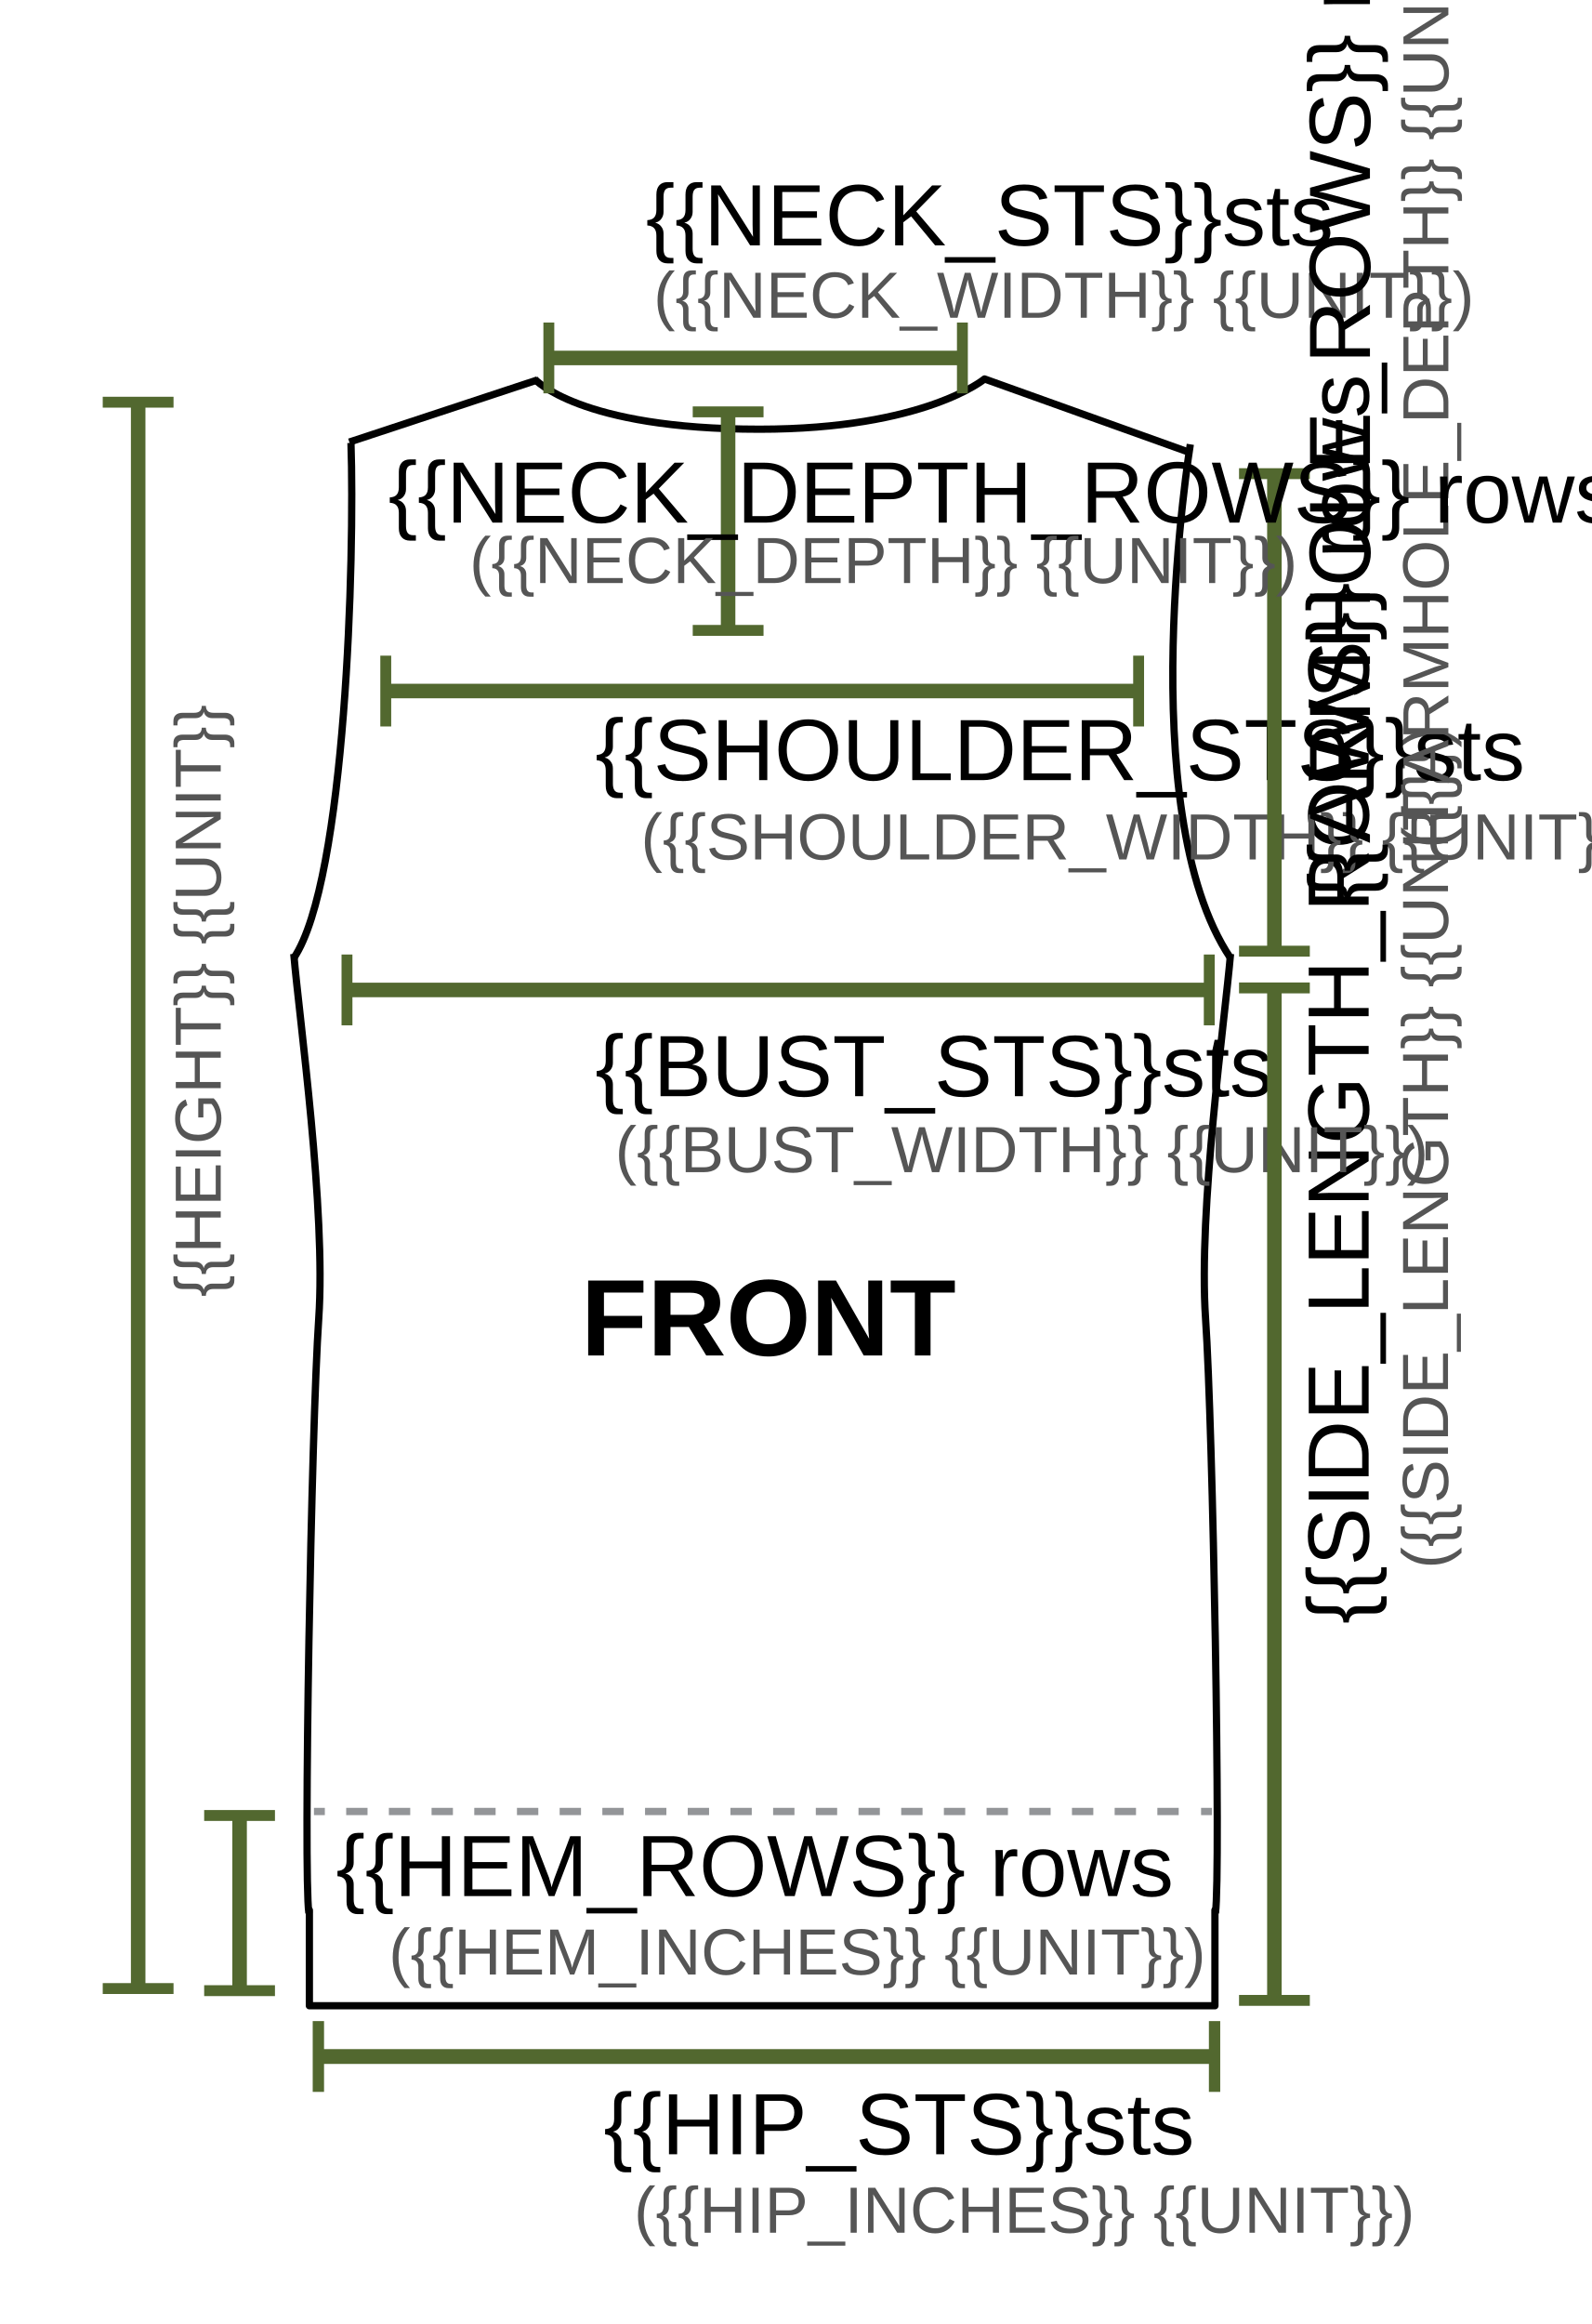
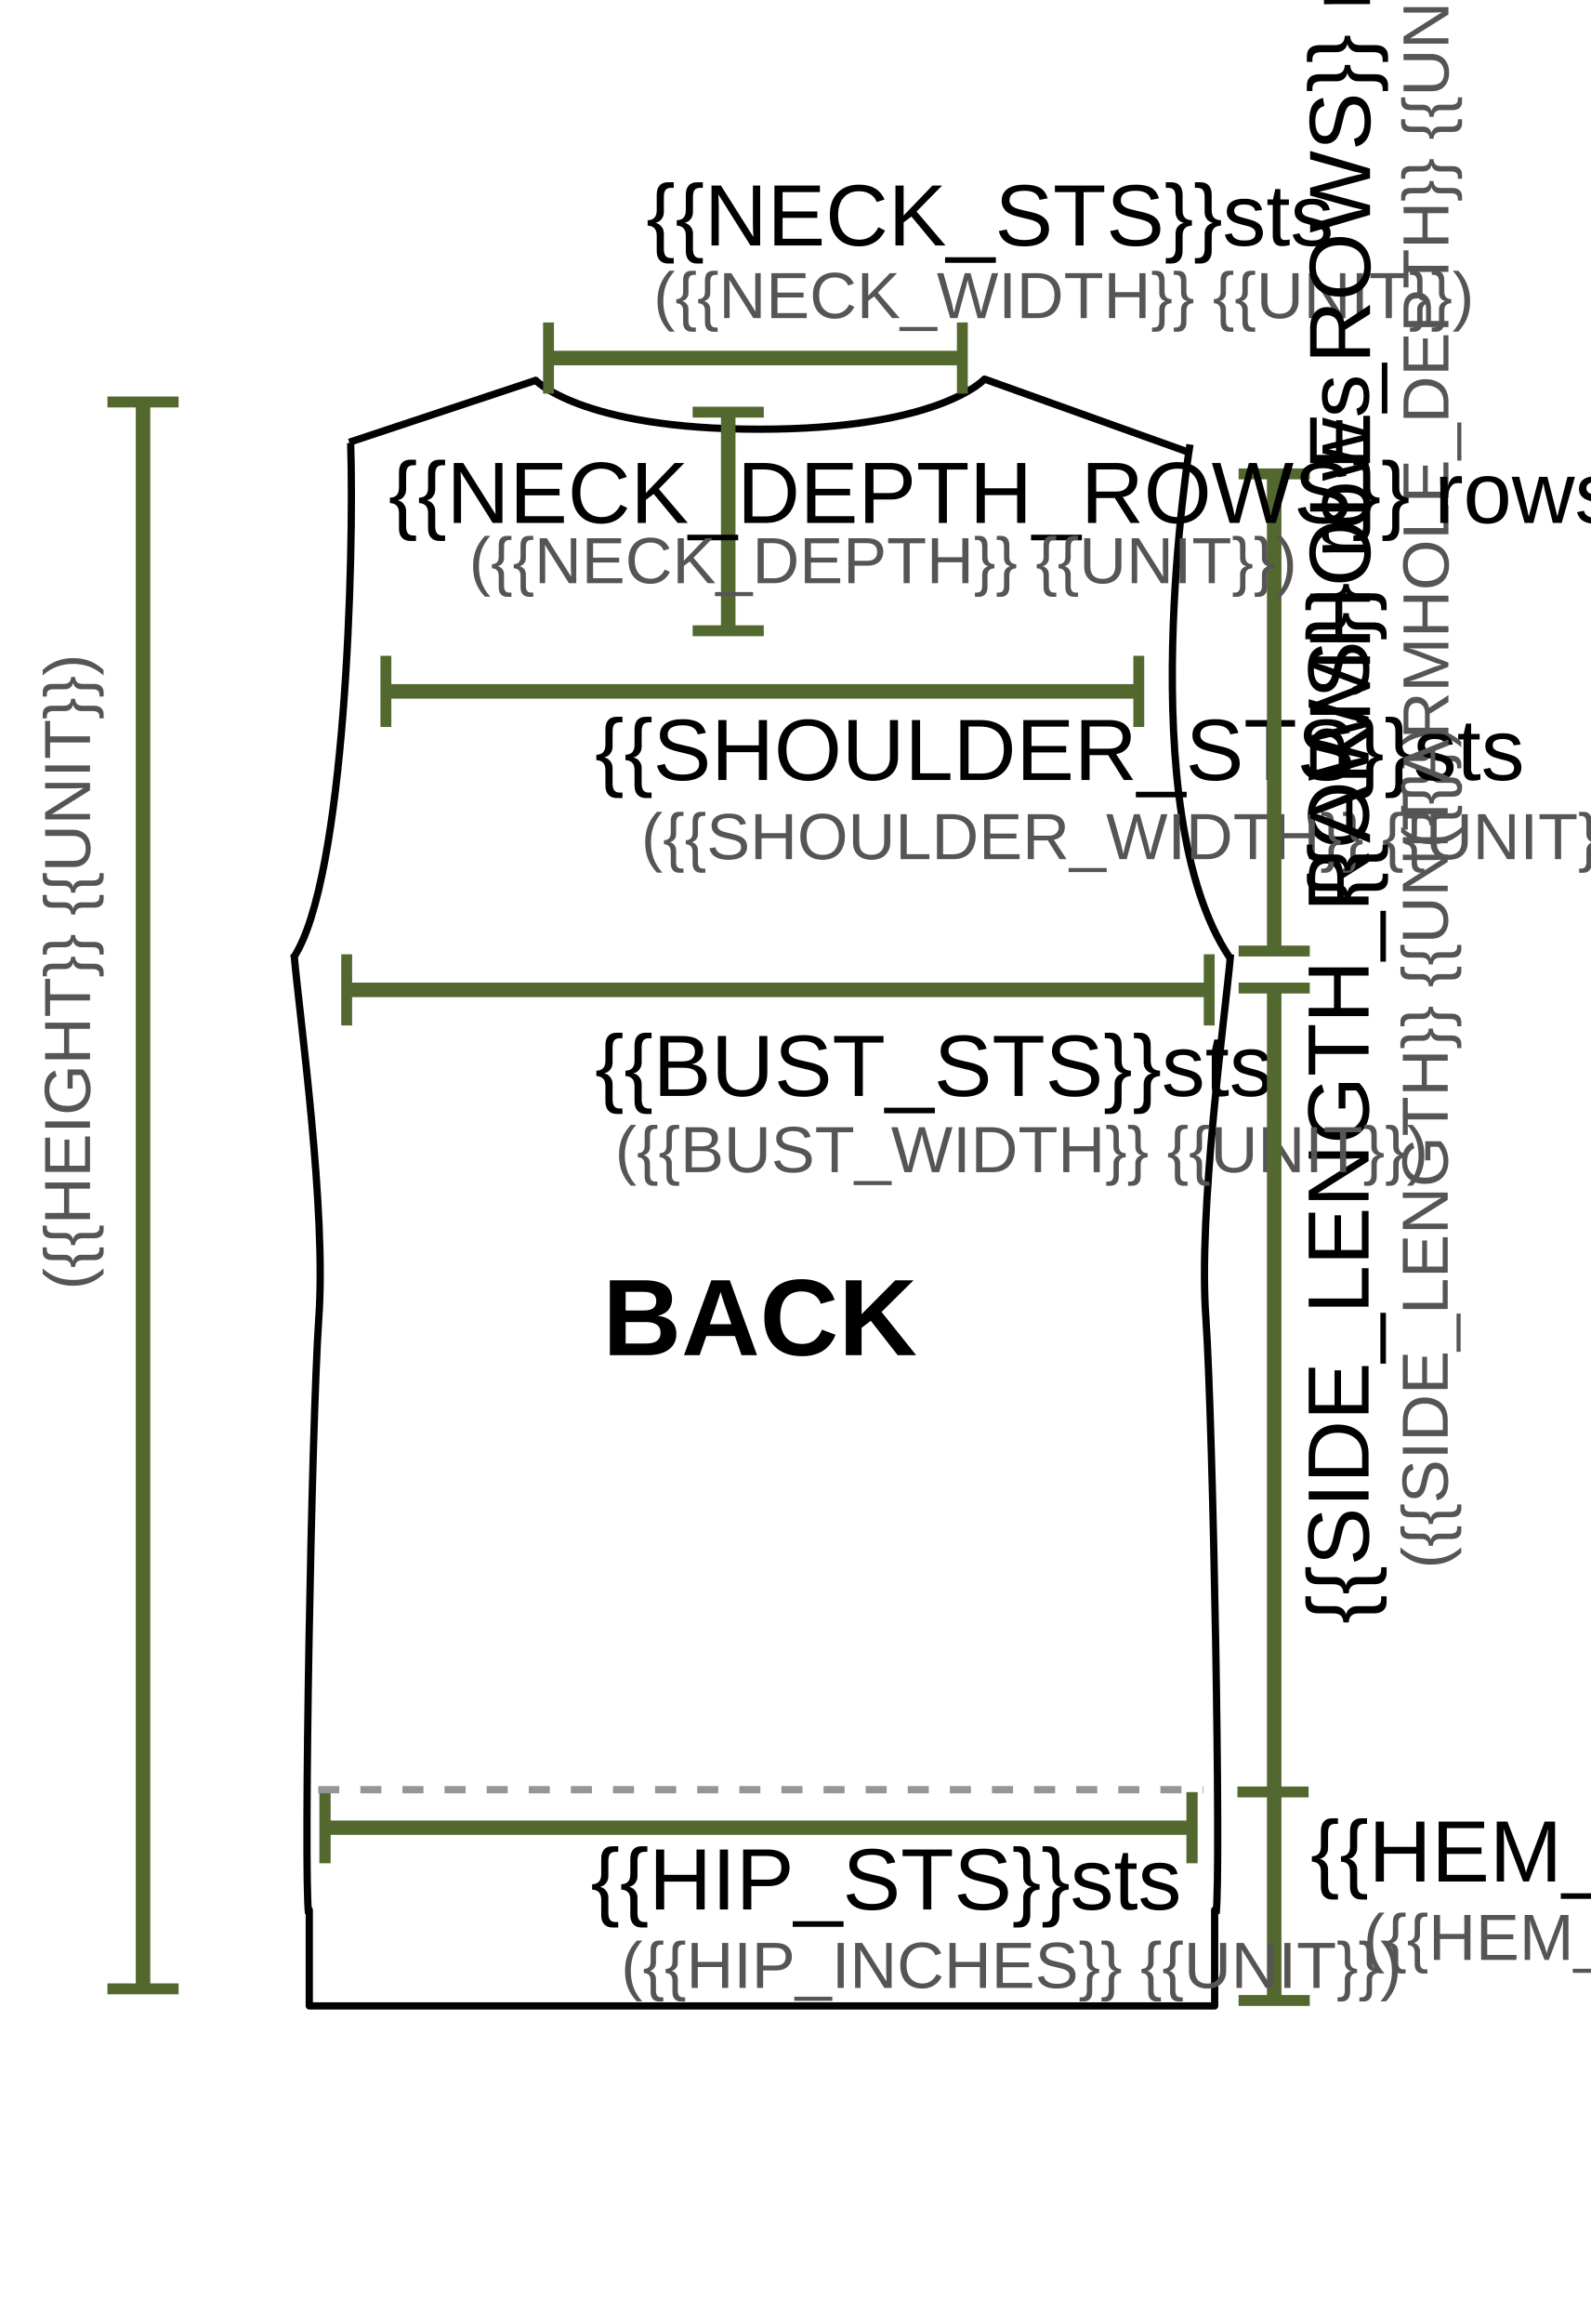
- <svg xmlns="http://www.w3.org/2000/svg" id="new_straight" width="219.14" height="320" viewBox="0 0 219.14 320">
+ <svg xmlns="http://www.w3.org/2000/svg" id="new_straight" width="219.1" height="320" viewBox="0 0 219.1 320">
  <g id="back">
-     <polyline points="42.61 263.02 42.61 276.18 167.33 276.18 167.33 263.02" fill="none" stroke="#010101" stroke-linecap="round" stroke-linejoin="round" />
-     <path d="M40.46,131.35c.76,8.91,4.46,35.26,3.44,50.19-1.02,14.93-2.13,76.34-1.36,81.88" fill="none" stroke="#010101" />
-     <path d="M169.48,131.35c-.76,8.91-4.46,35.26-3.44,50.19,1.02,14.93,2.12,76.34,1.36,81.88" fill="none" stroke="#010101" />
-     <path d="M48.34,60.99c.52,15.63-.67,60.22-7.88,70.94" fill="none" stroke="#010101" stroke-linejoin="round" />
-     <path d="M163.94,61.18s-8.16,50.38,5.54,70.75" fill="none" stroke="#010101" stroke-linejoin="round" />
-     <path d="M73.62,52.18s6.06,6.92,30.98,6.92c22.75,0,31-6.92,31-6.92l28.19,10.1" fill="none" stroke="#010101" stroke-linejoin="round" />
+     <polyline points="42.6 263 42.6 276.2 167.3 276.2 167.3 263" fill="none" stroke="#010101" stroke-linecap="round" stroke-linejoin="round" />
+     <path d="M40.5,131.4c.8,8.9,4.5,35.3,3.4,50.2-1,14.9-2.1,76.3-1.4,81.9" fill="none" stroke="#010101" />
+     <path d="M169.5,131.4c-.8,8.9-4.5,35.3-3.4,50.2,1,14.9,2.1,76.3,1.4,81.9" fill="none" stroke="#010101" />
+     <path d="M48.3,61c.5,15.6-.7,60.2-7.9,70.9" fill="none" stroke="#010101" stroke-linejoin="round" />
+     <path d="M163.9,61.2s-8.2,50.4,5.5,70.7" fill="none" stroke="#010101" stroke-linejoin="round" />
+     <path d="M73.6,52.2s6.1,6.9,31,6.9,31-6.9,31-6.9l28.2,10.1" fill="none" stroke="#010101" stroke-linejoin="round" />
  </g>
  <g isolation="isolate">
-     <text transform="translate(188.5 223.61) rotate(-90)" font-family="ArialMT, Arial" font-size="12" isolation="isolate">
-       <tspan x="0" y="0">{{SIDE_LENGTH_ROWS}} rows</tspan>
-     </text>
+     <g isolation="isolate">
+       <g isolation="isolate">
+         <g isolation="isolate">
+           <g isolation="isolate">
+             <text transform="translate(188.5 223.6) rotate(-90)" font-family="ArialMT, Arial" font-size="12" isolation="isolate">
+               <tspan x="0" y="0">{{SIDE_LENGTH_ROWS}} rows</tspan>
+             </text>
+           </g>
+         </g>
+       </g>
+     </g>
  </g>
  <g isolation="isolate">
-     <text transform="translate(199.43 216.01) rotate(-90)" fill="#555" font-family="ArialMT, Arial" font-size="9" isolation="isolate">
-       <tspan x="0" y="0">({{SIDE_LENGTH}} {{UNIT}})</tspan>
-     </text>
+     <g isolation="isolate">
+       <g isolation="isolate">
+         <g isolation="isolate">
+           <g isolation="isolate">
+             <text transform="translate(199.4 216) rotate(-90)" fill="#555" font-family="ArialMT, Arial" font-size="9" isolation="isolate">
+               <tspan x="0" y="0">({{SIDE_LENGTH}} {{UNIT}})</tspan>
+             </text>
+           </g>
+         </g>
+       </g>
+     </g>
  </g>
  <g id="NECKWIDTH">
-     <line x1="75.59" y1="49.29" x2="132.55" y2="49.29" fill="none" stroke="#52682f" stroke-miterlimit="10" stroke-width="2" />
-     <rect x="74.84" y="44.41" width="1.5" height="9.75" fill="#52682f" />
-     <rect x="131.8" y="44.41" width="1.5" height="9.75" fill="#52682f" />
+     <line x1="75.6" y1="49.3" x2="132.6" y2="49.3" fill="none" stroke="#52682f" stroke-miterlimit="10" stroke-width="2" />
+     <rect x="74.8" y="44.4" width="1.5" height="9.8" fill="#52682f" />
+     <rect x="131.8" y="44.4" width="1.5" height="9.8" fill="#52682f" />
  </g>
  <g id="HEIGHT_LINE">
-     <line x1="19.03" y1="273.81" x2="19.03" y2="55.38" fill="none" stroke="#52682f" stroke-miterlimit="10" stroke-width="2" />
-     <rect x="14.15" y="273.06" width="9.75" height="1.5" fill="#52682f" />
-     <rect x="14.15" y="54.63" width="9.75" height="1.5" fill="#52682f" />
+     <line x1="19.7" y1="273.8" x2="19.7" y2="55.4" fill="none" stroke="#52682f" stroke-miterlimit="10" stroke-width="2" />
+     <rect x="14.8" y="273.1" width="9.8" height="1.5" fill="#52682f" />
+     <rect x="14.8" y="54.6" width="9.8" height="1.5" fill="#52682f" />
  </g>
  <g id="HEIGHT_UNIT">
    <g isolation="isolate">
-       <text transform="translate(30.4 178.58) rotate(-90)" fill="#555" font-family="ArialMT, Arial" font-size="9" isolation="isolate">
-         <tspan x="0" y="0">{{HEIGHT}} {{UNIT}}</tspan>
-       </text>
+       <g isolation="isolate">
+         <g isolation="isolate">
+           <g isolation="isolate">
+             <g isolation="isolate">
+               <text transform="translate(12.4 177.6) rotate(-90)" fill="#555" font-family="ArialMT, Arial" font-size="9" isolation="isolate">
+                 <tspan x="0" y="0">({{HEIGHT}} {{UNIT}})</tspan>
+               </text>
+             </g>
+           </g>
+         </g>
+       </g>
    </g>
  </g>
  <g id="BUST_STS" isolation="isolate">
    <g isolation="isolate">
-       <text transform="translate(78.64 150.94)" font-family="ArialMT, Arial" font-size="12" isolation="isolate">
-         <tspan x="0" y="0" xml:space="preserve"> {{BUST_STS}}sts</tspan>
-       </text>
+       <g isolation="isolate">
+         <g isolation="isolate">
+           <g isolation="isolate">
+             <g isolation="isolate">
+               <text transform="translate(78.6 150.9)" font-family="ArialMT, Arial" font-size="12" isolation="isolate">
+                 <tspan x="0" y="0" xml:space="preserve"> {{BUST_STS}}sts</tspan>
+               </text>
+             </g>
+           </g>
+         </g>
+       </g>
    </g>
  </g>
  <g id="HEM_MEASUREMENT" isolation="isolate">
    <g isolation="isolate">
-       <text transform="translate(42.94 261.08)" font-family="ArialMT, Arial" font-size="12" isolation="isolate">
-         <tspan x="0" y="0" xml:space="preserve"> {{HEM_ROWS}} rows</tspan>
-       </text>
-       <text transform="translate(38.52 271.88)" fill="#555" font-family="ArialMT, Arial" font-size="9" isolation="isolate">
-         <tspan x="0" y="0" xml:space="preserve">      ({{HEM_INCHES}} {{UNIT}})</tspan>
-       </text>
+       <g isolation="isolate">
+         <g isolation="isolate">
+           <g isolation="isolate">
+             <g isolation="isolate">
+               <text transform="translate(177.15 259.07)" font-family="ArialMT, Arial" font-size="12" isolation="isolate">
+                 <tspan x="0" y="0" xml:space="preserve"> {{HEM_ROWS}} rows</tspan>
+               </text>
+             </g>
+           </g>
+         </g>
+       </g>
+       <g isolation="isolate">
+         <g isolation="isolate">
+           <g isolation="isolate">
+             <g isolation="isolate">
+               <text transform="translate(172.75 269.87)" fill="#555" font-family="ArialMT, Arial" font-size="9" isolation="isolate">
+                 <tspan x="0" y="0" xml:space="preserve">      ({{HEM_INCHES}} {{UNIT}})</tspan>
+               </text>
+             </g>
+           </g>
+         </g>
+       </g>
    </g>
  </g>
  <g id="BUST_UNIT">
    <g isolation="isolate">
-       <text transform="translate(84.7 161.4)" fill="#555" font-family="ArialMT, Arial" font-size="9" isolation="isolate">
-         <tspan x="0" y="0">({{BUST_WIDTH}} {{UNIT}})</tspan>
-       </text>
+       <g isolation="isolate">
+         <g isolation="isolate">
+           <g isolation="isolate">
+             <g isolation="isolate">
+               <text transform="translate(84.7 161.4)" fill="#555" font-family="ArialMT, Arial" font-size="9" isolation="isolate">
+                 <tspan x="0" y="0">({{BUST_WIDTH}} {{UNIT}})</tspan>
+               </text>
+             </g>
+           </g>
+         </g>
+       </g>
    </g>
  </g>
  <g id="BUST_LINE">
-     <line x1="47.79" y1="136.31" x2="166.55" y2="136.31" fill="none" stroke="#52682f" stroke-miterlimit="10" stroke-width="2" />
-     <rect x="47.04" y="131.43" width="1.5" height="9.75" fill="#52682f" />
-     <rect x="165.8" y="131.43" width="1.5" height="9.75" fill="#52682f" />
+     <line x1="47.8" y1="136.3" x2="166.6" y2="136.3" fill="none" stroke="#52682f" stroke-miterlimit="10" stroke-width="2" />
+     <rect x="47" y="131.4" width="1.5" height="9.8" fill="#52682f" />
+     <rect x="165.8" y="131.4" width="1.5" height="9.8" fill="#52682f" />
  </g>
  <g id="HEM_BAND_TOP_LINE">
-     <line x1="43.85" y1="283.17" x2="167.29" y2="283.17" fill="none" stroke="#52682f" stroke-miterlimit="10" stroke-width="2.04" />
-     <rect x="43.07" y="278.29" width="1.56" height="9.75" fill="#52682f" />
-     <rect x="166.5" y="278.29" width="1.56" height="9.75" fill="#52682f" />
-   </g>
-   <g id="HEM_DEPTH_LINE">
-     <line x1="33" y1="274.1" x2="33" y2="249.98" fill="none" stroke="#52682f" stroke-miterlimit="10" stroke-width="2" />
-     <rect x="28.12" y="273.35" width="9.75" height="1.5" fill="#52682f" />
-     <rect x="28.12" y="249.23" width="9.75" height="1.5" fill="#52682f" />
-   </g>
+     <line x1="44.67" y1="251.66" x2="164.19" y2="251.66" fill="none" stroke="#52682f" stroke-miterlimit="10" stroke-width="1.97" />
+     <rect x="43.99" y="246.76" width="1.55" height="9.8" fill="#52682f" />
+     <rect x="163.41" y="246.76" width="1.55" height="9.8" fill="#52682f" />
+   </g>
+   <rect x="170.44" y="245.99" width="9.8" height="1.5" fill="#52682f" />
  <g id="CROSS_SHOULDER_UNIT">
    <g isolation="isolate">
-       <text transform="translate(88.26 118.34)" fill="#555" font-family="ArialMT, Arial" font-size="9" isolation="isolate">
-         <tspan x="0" y="0">({{SHOULDER_WIDTH}} {{UNIT}})</tspan>
-       </text>
+       <g isolation="isolate">
+         <g isolation="isolate">
+           <g isolation="isolate">
+             <g isolation="isolate">
+               <text transform="translate(88.3 118.3)" fill="#555" font-family="ArialMT, Arial" font-size="9" isolation="isolate">
+                 <tspan x="0" y="0">({{SHOULDER_WIDTH}} {{UNIT}})</tspan>
+               </text>
+             </g>
+           </g>
+         </g>
+       </g>
    </g>
  </g>
  <g id="CROSS_SHOULDER_STS" isolation="isolate">
    <g isolation="isolate">
-       <text transform="translate(78.64 107.42)" font-family="ArialMT, Arial" font-size="12" isolation="isolate">
-         <tspan x="0" y="0" xml:space="preserve"> {{SHOULDER_STS}}sts</tspan>
-       </text>
+       <g isolation="isolate">
+         <g isolation="isolate">
+           <g isolation="isolate">
+             <g isolation="isolate">
+               <text transform="translate(78.6 107.4)" font-family="ArialMT, Arial" font-size="12" isolation="isolate">
+                 <tspan x="0" y="0" xml:space="preserve"> {{SHOULDER_STS}}sts</tspan>
+               </text>
+             </g>
+           </g>
+         </g>
+       </g>
    </g>
  </g>
  <g id="CROSS_SHOULDER">
-     <line x1="53.13" y1="95.15" x2="156.82" y2="95.15" fill="none" stroke="#52682f" stroke-miterlimit="10" stroke-width="2" />
-     <rect x="52.38" y="90.28" width="1.5" height="9.75" fill="#52682f" />
-     <rect x="156.07" y="90.28" width="1.5" height="9.75" fill="#52682f" />
+     <line x1="53.1" y1="95.2" x2="156.8" y2="95.2" fill="none" stroke="#52682f" stroke-miterlimit="10" stroke-width="2" />
+     <rect x="52.4" y="90.3" width="1.5" height="9.8" fill="#52682f" />
+     <rect x="156.1" y="90.3" width="1.5" height="9.8" fill="#52682f" />
  </g>
  <g id="NECK_WIDTH_STS" isolation="isolate">
    <g isolation="isolate">
-       <text transform="translate(88.95 33.78)" font-family="ArialMT, Arial" font-size="12" isolation="isolate">
-         <tspan x="0" y="0">{{NECK_STS}}sts</tspan>
-       </text>
+       <g isolation="isolate">
+         <g isolation="isolate">
+           <g isolation="isolate">
+             <g isolation="isolate">
+               <text transform="translate(89 33.8)" font-family="ArialMT, Arial" font-size="12" isolation="isolate">
+                 <tspan x="0" y="0">{{NECK_STS}}sts</tspan>
+               </text>
+             </g>
+           </g>
+         </g>
+       </g>
    </g>
  </g>
  <g id="NECK_WIDTH_UNITS">
    <g isolation="isolate">
-       <text transform="translate(90 43.75)" fill="#555" font-family="ArialMT, Arial" font-size="9" isolation="isolate">
-         <tspan x="0" y="0">({{NECK_WIDTH}} {{UNIT}})</tspan>
-       </text>
+       <g isolation="isolate">
+         <g isolation="isolate">
+           <g isolation="isolate">
+             <g isolation="isolate">
+               <text transform="translate(90 43.8)" fill="#555" font-family="ArialMT, Arial" font-size="9" isolation="isolate">
+                 <tspan x="0" y="0">({{NECK_WIDTH}} {{UNIT}})</tspan>
+               </text>
+             </g>
+           </g>
+         </g>
+       </g>
    </g>
  </g>
  <g id="NECK_DEPTH">
-     <line x1="100.28" y1="56.71" x2="100.28" y2="86.8" fill="none" stroke="#52682f" stroke-miterlimit="10" stroke-width="2" />
-     <rect x="95.41" y="55.96" width="9.75" height="1.5" fill="#52682f" />
-     <rect x="95.41" y="86.05" width="9.75" height="1.5" fill="#52682f" />
+     <line x1="100.3" y1="56.7" x2="100.3" y2="86.8" fill="none" stroke="#52682f" stroke-miterlimit="10" stroke-width="2" />
+     <rect x="95.4" y="56" width="9.8" height="1.5" fill="#52682f" />
+     <rect x="95.4" y="86.1" width="9.8" height="1.5" fill="#52682f" />
  </g>
  <g id="ARMHOLE_LINE">
-     <line x1="175.52" y1="65.22" x2="175.52" y2="130.97" fill="none" stroke="#52682f" stroke-miterlimit="10" stroke-width="2" />
-     <rect x="170.65" y="64.47" width="9.75" height="1.5" fill="#52682f" />
-     <rect x="170.65" y="130.22" width="9.75" height="1.5" fill="#52682f" />
+     <line x1="175.5" y1="65.2" x2="175.5" y2="131" fill="none" stroke="#52682f" stroke-miterlimit="10" stroke-width="2" />
+     <rect x="170.6" y="64.5" width="9.8" height="1.5" fill="#52682f" />
+     <rect x="170.6" y="130.2" width="9.8" height="1.5" fill="#52682f" />
  </g>
  <g id="ARMHOLE" isolation="isolate">
    <g isolation="isolate">
-       <text transform="translate(188.68 124.1) rotate(-90)" font-family="ArialMT, Arial" font-size="12" isolation="isolate">
-         <tspan x="0" y="0">{{ARMHOLE_ROWS}} rows</tspan>
-       </text>
-       <text transform="translate(199.48 116.85) rotate(-90)" fill="#555" font-family="ArialMT, Arial" font-size="9" isolation="isolate">
-         <tspan x="0" y="0">({{ARMHOLE_DEPTH}} {{UNIT}})</tspan>
-       </text>
+       <g isolation="isolate">
+         <g isolation="isolate">
+           <g isolation="isolate">
+             <g isolation="isolate">
+               <text transform="translate(188.7 124.1) rotate(-90)" font-family="ArialMT, Arial" font-size="12" isolation="isolate">
+                 <tspan x="0" y="0">{{ARMHOLE_ROWS}} rows</tspan>
+               </text>
+             </g>
+           </g>
+         </g>
+       </g>
+       <g isolation="isolate">
+         <g isolation="isolate">
+           <g isolation="isolate">
+             <g isolation="isolate">
+               <text transform="translate(199.5 116.8) rotate(-90)" fill="#555" font-family="ArialMT, Arial" font-size="9" isolation="isolate">
+                 <tspan x="0" y="0">({{ARMHOLE_DEPTH}} {{UNIT}})</tspan>
+               </text>
+             </g>
+           </g>
+         </g>
+       </g>
    </g>
  </g>
  <g isolation="isolate">
-     <text transform="translate(80.01 186.64)" font-family="Arial-BoldMT, Arial" font-size="15" font-weight="700" isolation="isolate">
-       <tspan x="0" y="0">FRONT</tspan>
-     </text>
+     <g isolation="isolate">
+       <g isolation="isolate">
+         <g isolation="isolate">
+           <g isolation="isolate">
+             <text transform="translate(83 186.6)" font-family="Arial-BoldMT, Arial" font-size="15" font-weight="700" isolation="isolate">
+               <tspan x="0" y="0">BACK</tspan>
+             </text>
+           </g>
+         </g>
+       </g>
+     </g>
  </g>
  <g id="SIDE_SEAM">
-     <line x1="175.52" y1="136.03" x2="175.52" y2="275.44" fill="none" stroke="#52682f" stroke-miterlimit="10" stroke-width="2" />
-     <rect x="170.65" y="135.28" width="9.75" height="1.5" fill="#52682f" />
-     <rect x="170.65" y="274.69" width="9.75" height="1.5" fill="#52682f" />
+     <line x1="175.5" y1="136" x2="175.5" y2="275.4" fill="none" stroke="#52682f" stroke-miterlimit="10" stroke-width="2" />
+     <rect x="170.6" y="135.3" width="9.8" height="1.5" fill="#52682f" />
+     <rect x="170.6" y="274.7" width="9.8" height="1.5" fill="#52682f" />
  </g>
  <g id="HIP_MEASUREMENT" isolation="isolate">
    <g isolation="isolate">
-       <text transform="translate(79.8 296.63)" font-family="ArialMT, Arial" font-size="12" isolation="isolate">
-         <tspan x="0" y="0" xml:space="preserve"> {{HIP_STS}}sts</tspan>
-       </text>
-       <text transform="translate(79.8 307.43)" fill="#555" font-family="ArialMT, Arial" font-size="9" isolation="isolate">
-         <tspan x="0" y="0" xml:space="preserve">   ({{HIP_INCHES}} {{UNIT}})</tspan>
-       </text>
+       <g isolation="isolate">
+         <g isolation="isolate">
+           <g isolation="isolate">
+             <g isolation="isolate">
+               <text transform="translate(78.02 262.92)" font-family="ArialMT, Arial" font-size="12" isolation="isolate">
+                 <tspan x="0" y="0" xml:space="preserve"> {{HIP_STS}}sts</tspan>
+               </text>
+             </g>
+           </g>
+         </g>
+       </g>
+       <g isolation="isolate">
+         <g isolation="isolate">
+           <g isolation="isolate">
+             <g isolation="isolate">
+               <text transform="translate(78.02 273.72)" fill="#555" font-family="ArialMT, Arial" font-size="9" isolation="isolate">
+                 <tspan x="0" y="0" xml:space="preserve">   ({{HIP_INCHES}} {{UNIT}})</tspan>
+               </text>
+             </g>
+           </g>
+         </g>
+       </g>
    </g>
  </g>
  <g id="NECK_DEPTH_ROWS" isolation="isolate">
    <g isolation="isolate">
-       <text transform="translate(53.48 71.96)" font-family="ArialMT, Arial" font-size="12" isolation="isolate">
-         <tspan x="0" y="0">{{NECK_DEPTH_ROWS}} rows</tspan>
-       </text>
+       <g isolation="isolate">
+         <g isolation="isolate">
+           <g isolation="isolate">
+             <g isolation="isolate">
+               <text transform="translate(53.5 72)" font-family="ArialMT, Arial" font-size="12" isolation="isolate">
+                 <tspan x="0" y="0">{{NECK_DEPTH_ROWS}} rows</tspan>
+               </text>
+             </g>
+           </g>
+         </g>
+       </g>
    </g>
  </g>
  <g id="NECK_DEPTH_UNITS">
    <g isolation="isolate">
-       <text transform="translate(64.65 80.28)" fill="#555" font-family="ArialMT, Arial" font-size="9" isolation="isolate">
-         <tspan x="0" y="0">({{NECK_DEPTH}} {{UNIT}})</tspan>
-       </text>
-     </g>
-   </g>
-   <line x1="48.11" y1="60.87" x2="74.01" y2="52.32" fill="none" stroke="#010101" stroke-linejoin="round" />
-   <line x1="43.24" y1="249.43" x2="44.74" y2="249.43" fill="none" stroke="#939598" stroke-miterlimit="10" />
-   <line x1="47.68" y1="249.43" x2="163.95" y2="249.43" fill="none" stroke="#939598" stroke-dasharray="2.94 2.94" stroke-miterlimit="10" />
-   <line x1="165.42" y1="249.43" x2="166.92" y2="249.43" fill="none" stroke="#939598" stroke-miterlimit="10" />
+       <g isolation="isolate">
+         <g isolation="isolate">
+           <g isolation="isolate">
+             <g isolation="isolate">
+               <text transform="translate(64.6 80.3)" fill="#555" font-family="ArialMT, Arial" font-size="9" isolation="isolate">
+                 <tspan x="0" y="0">({{NECK_DEPTH}} {{UNIT}})</tspan>
+               </text>
+             </g>
+           </g>
+         </g>
+       </g>
+     </g>
+   </g>
+   <line x1="48.1" y1="60.9" x2="74" y2="52.3" fill="none" stroke="#010101" stroke-linejoin="round" />
+   <line x1="43.83" y1="246.43" x2="165.73" y2="246.43" fill="none" stroke="#939598" stroke-dasharray="2.9 2.9" stroke-miterlimit="10" />
</svg>
